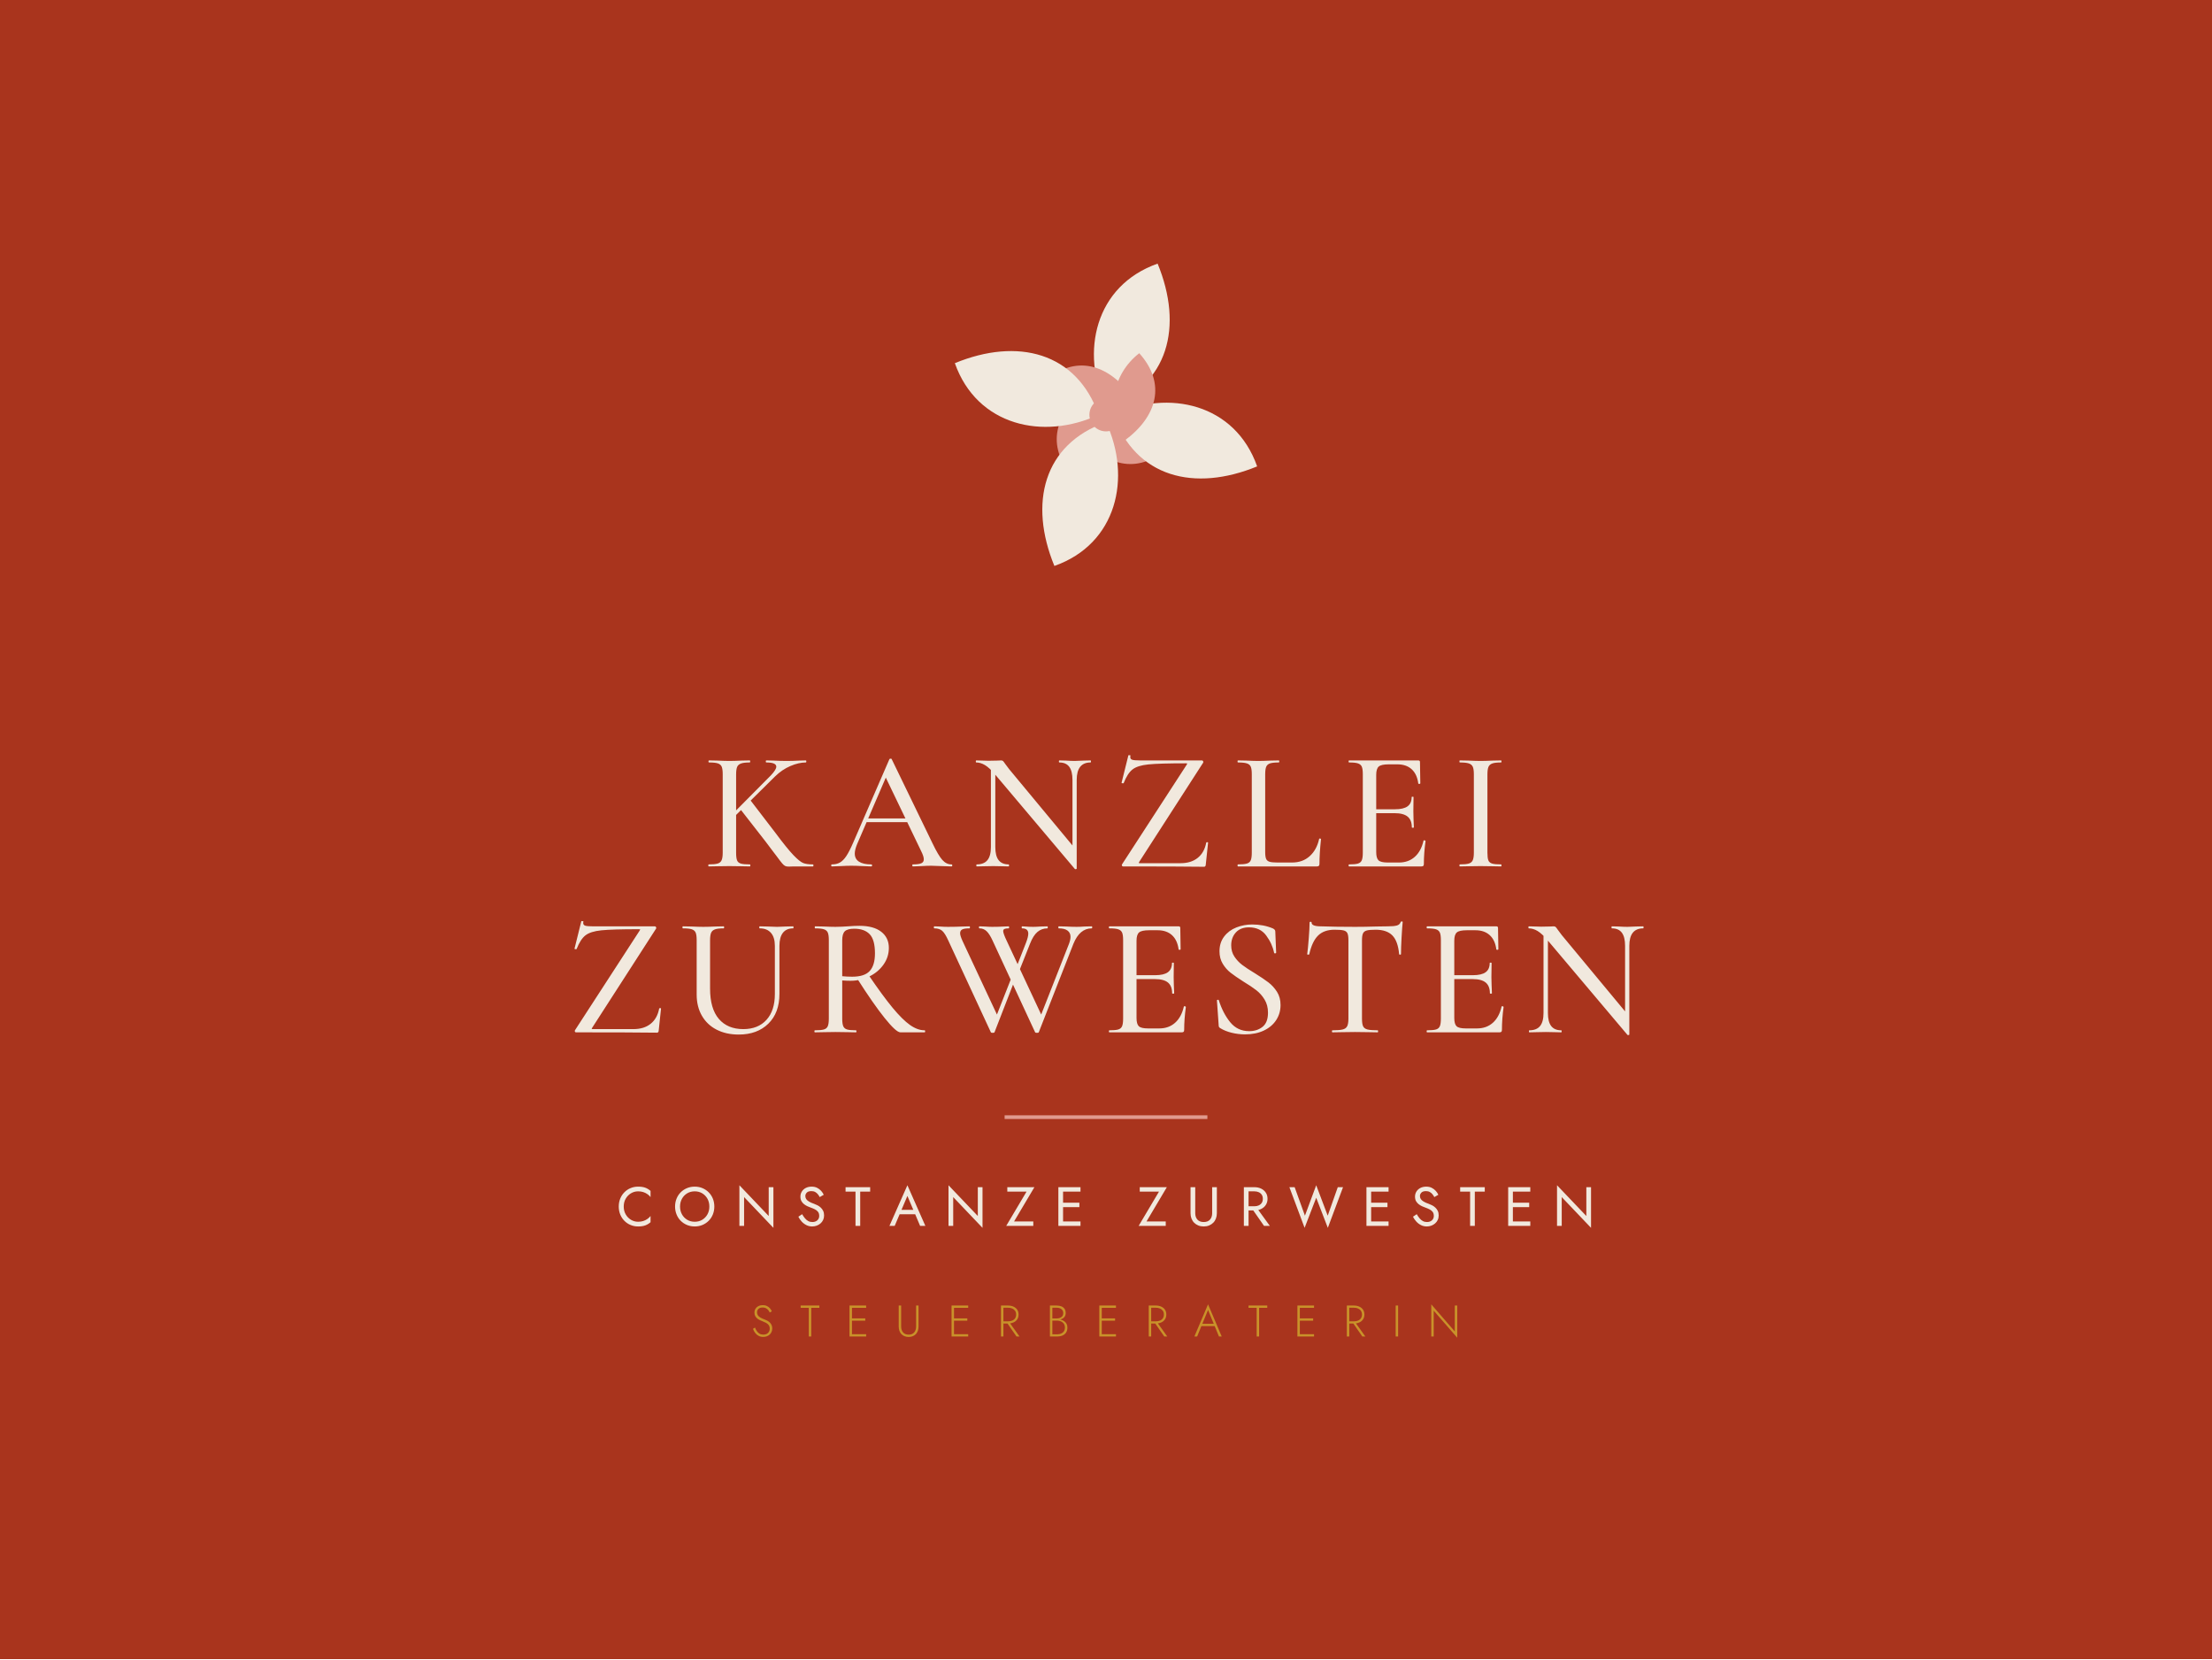
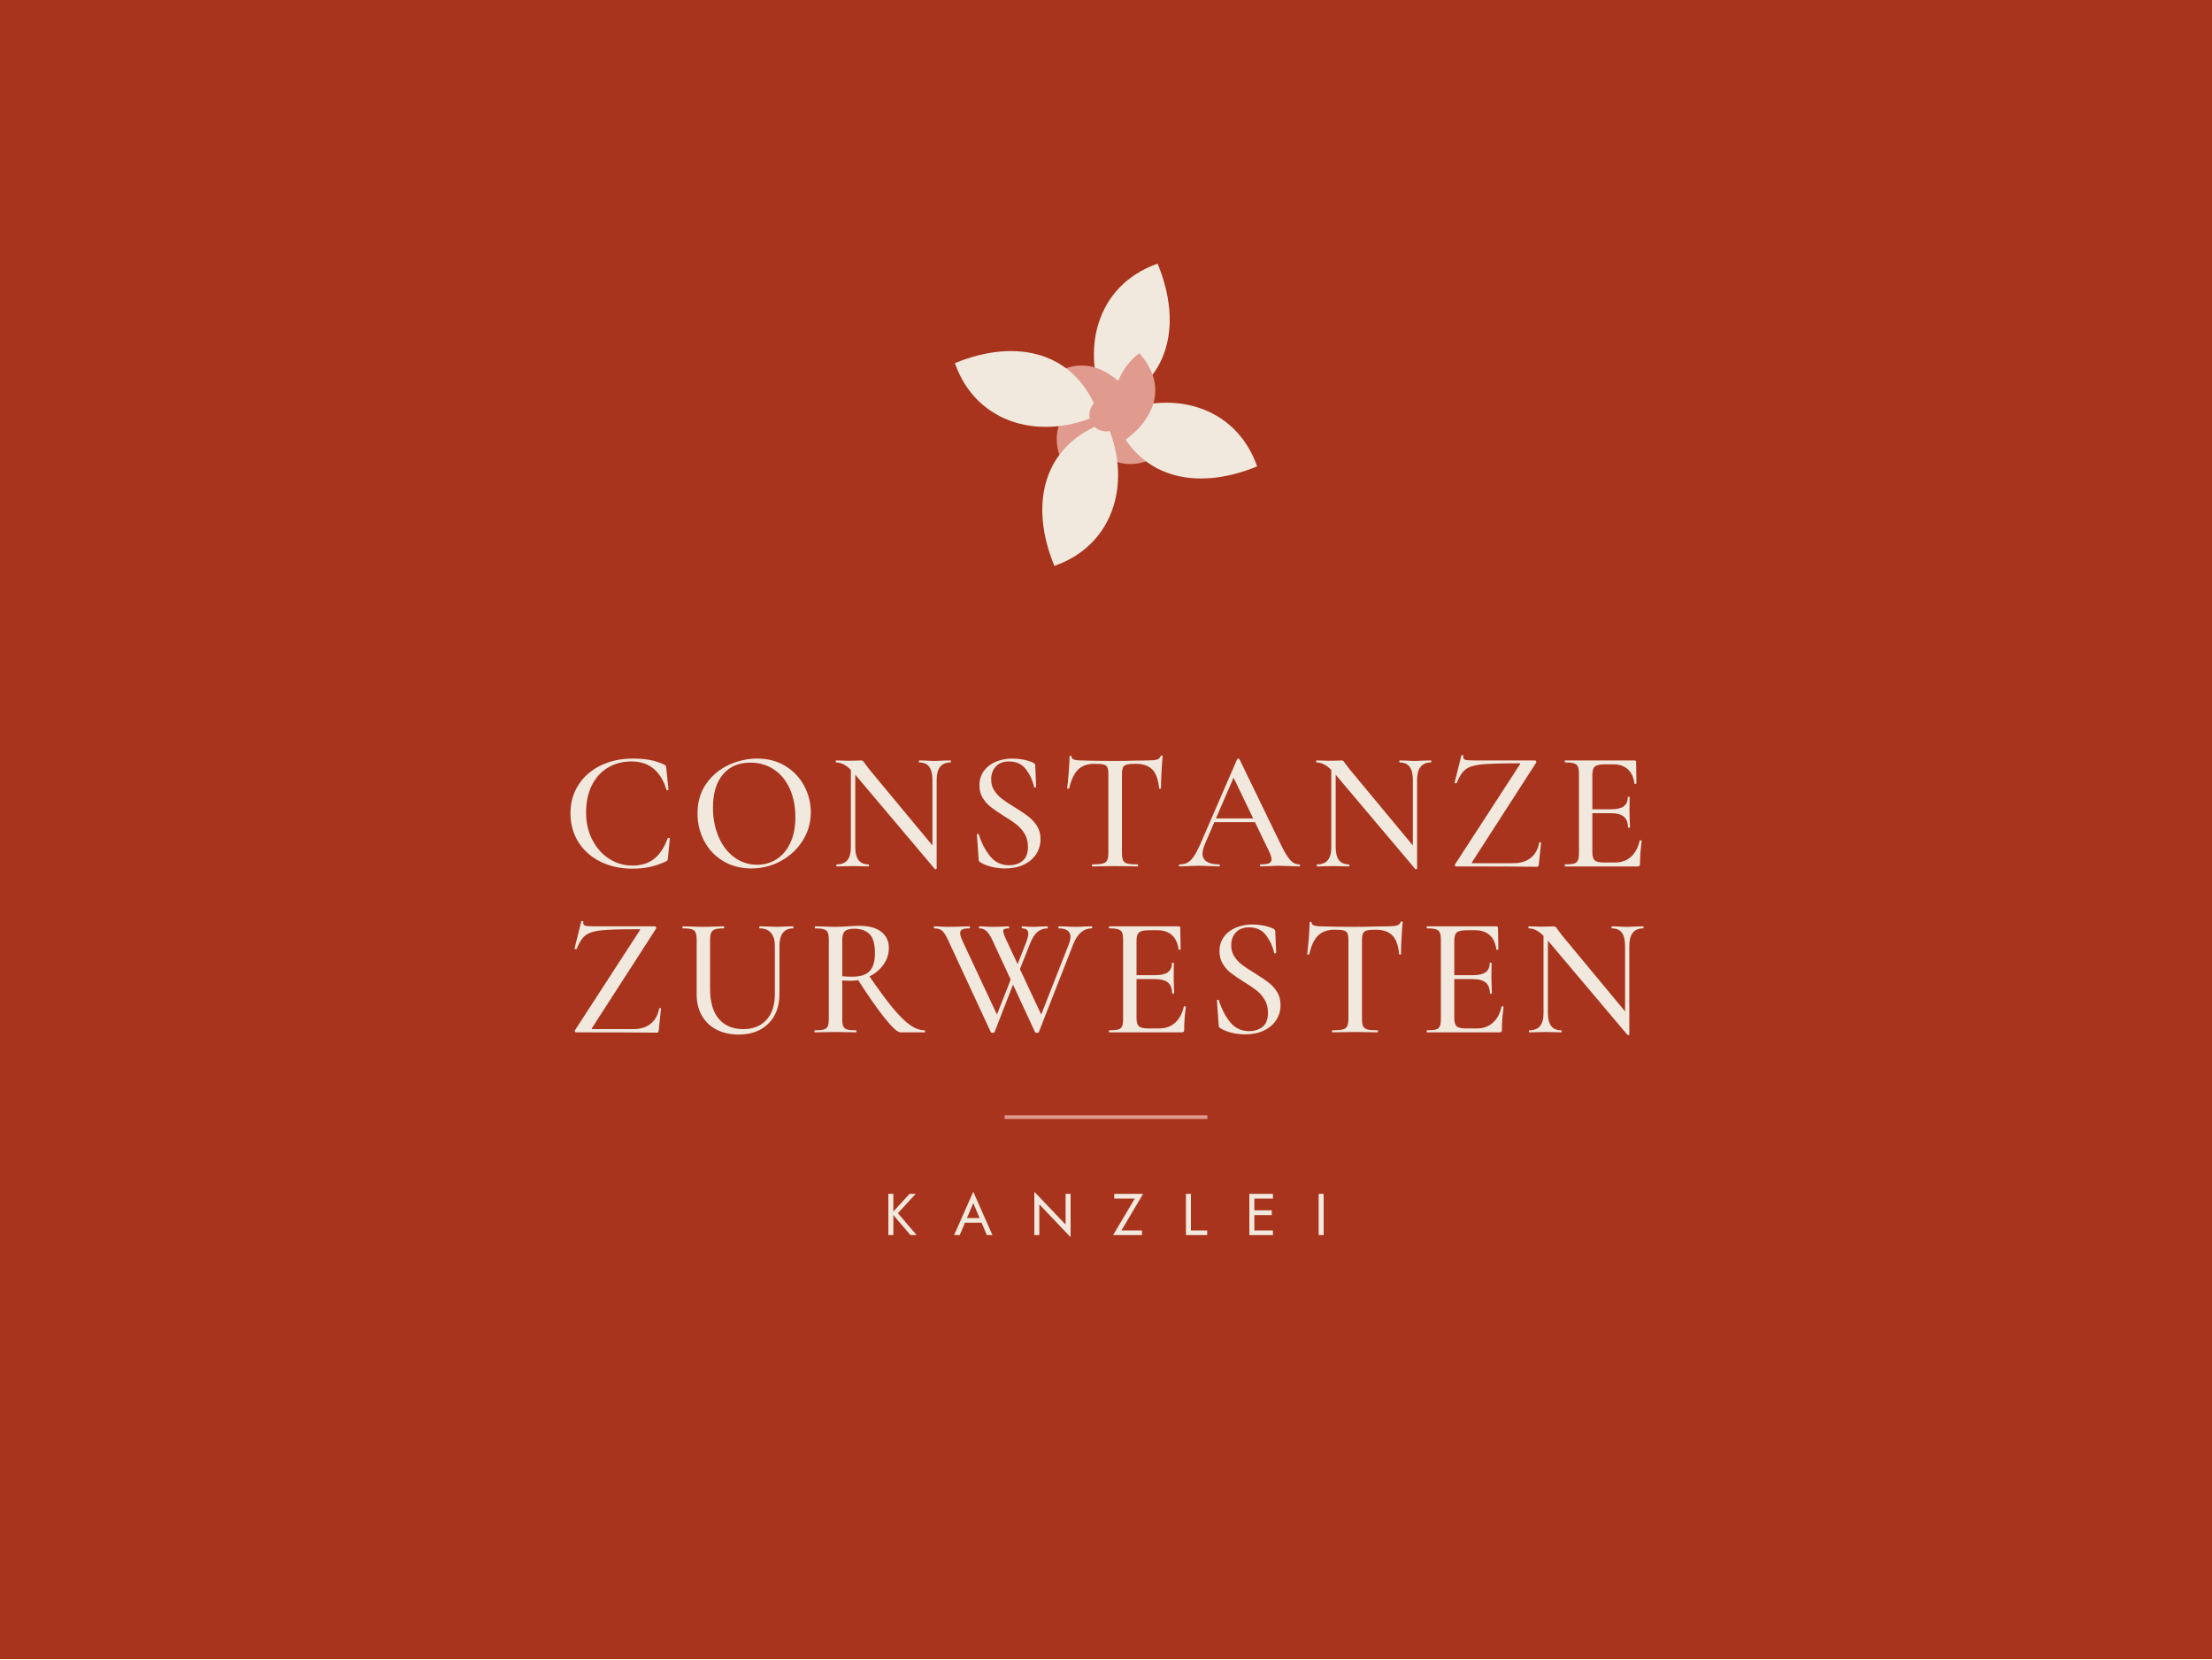
<svg xmlns="http://www.w3.org/2000/svg" viewBox="0 0 1200 900" width="1200" height="900">
  <rect width="1200" height="900" fill="#A9341D" />
  <g transform="translate(500.0 125.0) scale(1)">
    <g transform="rotate(0 100 100)">
      <g fill="#F1E9DE">
        <path d="M100 96 C86 66 94 30 128 18 C142 52 134 84 100 96Z" />
      </g>
      <g fill="#E09A8E" transform="translate(-6 18) scale(.82)">
        <path d="M112 112 C132 100 156 104 170 122 C150 140 128 134 112 112Z" transform="rotate(0 100 100)" />
      </g>
    </g>
    <g transform="rotate(90 100 100)">
      <g fill="#F1E9DE">
        <path d="M100 96 C86 66 94 30 128 18 C142 52 134 84 100 96Z" />
      </g>
      <g fill="#E09A8E" transform="translate(-6 18) scale(.82)">
        <path d="M112 112 C132 100 156 104 170 122 C150 140 128 134 112 112Z" transform="rotate(0 100 100)" />
      </g>
    </g>
    <g transform="rotate(180 100 100)">
      <g fill="#F1E9DE">
        <path d="M100 96 C86 66 94 30 128 18 C142 52 134 84 100 96Z" />
      </g>
      <g fill="#E09A8E" transform="translate(-6 18) scale(.82)">
        <path d="M112 112 C132 100 156 104 170 122 C150 140 128 134 112 112Z" transform="rotate(0 100 100)" />
      </g>
    </g>
    <g transform="rotate(270 100 100)">
      <g fill="#F1E9DE">
        <path d="M100 96 C86 66 94 30 128 18 C142 52 134 84 100 96Z" />
      </g>
      <g fill="#E09A8E" transform="translate(-6 18) scale(.82)">
        <path d="M112 112 C132 100 156 104 170 122 C150 140 128 134 112 112Z" transform="rotate(0 100 100)" />
      </g>
    </g>
    <circle cx="100" cy="100" r="9" fill="#E09A8E" />
  </g>
-   <path fill="#F1E9DE" d="M384.62 413.6Q384.34 413.6 384.34 413.05Q384.34 412.5 384.62 412.5L389.22 412.59Q393.27 412.78 395.66 412.78Q398.24 412.78 402.28 412.59L406.79 412.5Q406.98 412.5 406.98 413.05Q406.98 413.6 406.79 413.6Q403.57 413.6 402.01 414.16Q400.44 414.71 399.89 416.04Q399.34 417.38 399.34 420.14V462.55Q399.34 465.4 399.85 466.69Q400.35 467.98 401.87 468.44Q403.39 468.9 406.79 468.9Q407.07 468.9 407.07 469.45Q407.07 470 406.79 470Q403.85 470 402.19 469.91L395.66 469.82L389.22 469.91Q387.47 470 384.44 470Q384.25 470 384.25 469.45Q384.25 468.9 384.44 468.9Q387.75 468.9 389.31 468.44Q390.88 467.98 391.47 466.64Q392.07 465.31 392.07 462.55V419.95Q392.07 417.19 391.52 415.9Q390.97 414.62 389.45 414.11Q387.93 413.6 384.62 413.6ZM401.46 438.72 406.98 433.94 420.59 451.69Q427.03 460.34 430.44 463.88Q433.84 467.42 435.73 468.16Q437.61 468.9 441.02 468.9Q441.29 468.9 441.29 469.45Q441.29 470 441.02 470H430.71L427.86 470.09Q426.57 470.09 425.88 469.72Q425.19 469.36 424.32 468.34Q423.44 467.33 421.42 464.57Q420.59 463.56 419.21 461.67Q417.83 459.79 415.44 456.66ZM421.14 415.9Q421.14 413.6 415.72 413.6Q415.44 413.6 415.44 413.05Q415.44 412.5 415.72 412.5L419.76 412.59Q423.44 412.78 426.76 412.78Q430.07 412.78 433.56 412.59L437.15 412.5Q437.43 412.5 437.43 413.05Q437.43 413.6 437.15 413.6Q433.29 413.6 428.78 415.54Q424.27 417.47 420.5 421.15L396.86 444.52L394.56 444.42L418.2 420.6Q421.14 417.47 421.14 415.9Z M469.69 443.96H494.72L495.36 445.99H468.59ZM516.15 470Q514.4 470 510.72 469.82Q506.86 469.63 505.2 469.63Q503.09 469.63 499.96 469.82Q496.83 470 495.27 470Q494.9 470 494.9 469.45Q494.9 468.9 495.27 468.9Q498.4 468.9 499.78 468.3Q501.16 467.7 501.16 466.14Q501.16 464.57 499.78 461.81L480 420.69L482.94 416.27L465 457.86Q463.71 460.98 463.71 463.01Q463.71 465.95 466.01 467.42Q468.31 468.9 472.64 468.9Q473.1 468.9 473.1 469.45Q473.1 470 472.64 470Q470.98 470 467.85 469.82Q464.36 469.63 461.78 469.63Q459.39 469.63 456.08 469.82Q453.13 470 451.29 470Q450.92 470 450.92 469.45Q450.92 468.9 451.29 468.9Q453.87 468.9 455.66 467.88Q457.46 466.87 459.11 464.39Q460.77 461.9 462.88 457.03L482.48 411.86Q482.57 411.58 483.12 411.53Q483.68 411.49 483.77 411.86L505.85 457.4Q509.07 464.11 511.23 466.5Q513.39 468.9 516.15 468.9Q516.61 468.9 516.61 469.45Q516.61 470 516.15 470Z M537.56 414.62 539.95 414.8V459.51Q539.95 464.3 541.75 466.6Q543.54 468.9 547.22 468.9Q547.4 468.9 547.4 469.45Q547.4 470 547.22 470Q544.83 470 543.54 469.91L538.85 469.82L533.88 469.91Q532.5 470 529.83 470Q529.65 470 529.65 469.45Q529.65 468.9 529.83 468.9Q533.79 468.9 535.67 466.6Q537.56 464.3 537.56 459.51ZM583.1 471.38 539.77 420.04Q536.73 416.46 534.34 415.03Q531.95 413.6 529.56 413.6Q529.37 413.6 529.37 413.05Q529.37 412.5 529.56 412.5L533.14 412.59Q534.25 412.68 536.27 412.68L540.96 412.59Q541.88 412.5 543.08 412.5Q543.82 412.5 544.18 412.87Q544.55 413.24 545.29 414.34L547.5 417.28L583.38 460.52L584.11 471.2Q584.11 471.38 583.7 471.47Q583.28 471.56 583.1 471.38ZM584.11 471.2 581.81 468.34V423.08Q581.81 418.3 580.06 415.95Q578.32 413.6 574.64 413.6Q574.45 413.6 574.45 413.05Q574.45 412.5 574.64 412.5L578.32 412.59Q581.08 412.78 583.01 412.78Q584.66 412.78 587.79 412.59L591.66 412.5Q591.84 412.5 591.84 413.05Q591.84 413.6 591.66 413.6Q584.11 413.6 584.11 423.08Z M644.07 414.25Q644.07 414.06 643.33 414.06Q628.89 414.06 623 414.66Q617.11 415.26 614.4 417.38Q611.68 419.49 609.57 424.83Q609.48 424.92 609.2 424.92Q608.37 424.92 608.46 424.55L612.14 409.74Q612.14 409.65 612.51 409.65Q613.43 409.65 613.25 409.92Q613.16 410.2 613.16 410.66Q613.16 411.76 614.21 412.13Q615.27 412.5 618.49 412.5H652.07Q652.44 412.5 652.67 412.91Q652.9 413.33 652.72 413.7L618.03 467.52L617.76 468.07Q617.76 468.25 618.49 468.25H640.39Q646.18 468.25 649.77 465.35Q653.36 462.46 654.37 457.12Q654.46 456.84 654.92 456.84Q655.38 456.84 655.38 457.12L654.1 469.26Q654.1 469.54 653.87 469.86Q653.64 470.18 653.27 470.18Q639.56 470 609.2 470Q608.83 470 608.65 469.59Q608.46 469.17 608.74 468.8L643.79 414.8Z M693.08 467.88H700.9Q706.69 467.88 710.51 464.43Q714.33 460.98 715.62 455.1Q715.62 454.82 716.12 454.87Q716.63 454.91 716.63 455.19Q715.8 463.28 715.8 468.62Q715.8 469.36 715.48 469.68Q715.16 470 714.42 470H671.55Q671.36 470 671.36 469.45Q671.36 468.9 671.55 468.9Q674.86 468.9 676.42 468.44Q677.99 467.98 678.54 466.64Q679.09 465.31 679.09 462.55V419.95Q679.09 417.19 678.54 415.9Q677.99 414.62 676.42 414.11Q674.86 413.6 671.55 413.6Q671.36 413.6 671.36 413.05Q671.36 412.5 671.55 412.5L676.15 412.59Q680.2 412.78 682.68 412.78Q685.16 412.78 689.21 412.59L693.81 412.5Q694 412.5 694 413.05Q694 413.6 693.81 413.6Q690.5 413.6 688.98 414.11Q687.46 414.62 686.91 415.95Q686.36 417.28 686.36 420.04V462.18Q686.36 464.76 686.87 465.91Q687.37 467.06 688.75 467.47Q690.13 467.88 693.08 467.88Z M731.87 468.9Q735.18 468.9 736.7 468.44Q738.22 467.98 738.77 466.64Q739.32 465.31 739.32 462.55V419.95Q739.32 417.19 738.77 415.9Q738.22 414.62 736.7 414.11Q735.18 413.6 731.87 413.6Q731.6 413.6 731.6 413.05Q731.6 412.5 731.87 412.5H769.41Q770.33 412.5 770.33 413.33L770.51 424.92Q770.51 425.2 770.01 425.24Q769.5 425.29 769.41 425.01Q768.76 419.95 765.82 417.28Q762.88 414.62 758.09 414.62H753.4Q749.35 414.62 747.97 415.81Q746.59 417.01 746.59 420.32V462.18Q746.59 465.49 747.83 466.69Q749.08 467.88 752.85 467.88H758.92Q764.07 467.88 767.52 464.8Q770.97 461.72 772.26 456.02Q772.26 455.83 772.63 455.83Q772.9 455.83 773.13 455.97Q773.36 456.11 773.36 456.2Q772.44 462.82 772.44 468.62Q772.44 469.36 772.17 469.68Q771.89 470 771.06 470H731.87Q731.6 470 731.6 469.45Q731.6 468.9 731.87 468.9ZM756.53 441.11H743.1V439H756.71Q761.4 439 763.61 437.39Q765.82 435.78 765.82 432.37Q765.82 432.19 766.33 432.19Q766.83 432.19 766.83 432.37L766.74 440.1L766.83 444.24Q767.02 447.18 767.02 448.84Q767.02 449.02 766.46 449.02Q765.91 449.02 765.91 448.84Q765.91 444.88 763.66 443Q761.4 441.11 756.53 441.11Z M814.37 468.9Q814.55 468.9 814.55 469.45Q814.55 470 814.37 470Q811.42 470 809.77 469.91L803.14 469.82L796.7 469.91Q794.96 470 791.92 470Q791.74 470 791.74 469.45Q791.74 468.9 791.92 468.9Q795.23 468.9 796.8 468.44Q798.36 467.98 798.96 466.64Q799.56 465.31 799.56 462.55V419.95Q799.56 417.19 798.96 415.9Q798.36 414.62 796.8 414.11Q795.23 413.6 791.92 413.6Q791.74 413.6 791.74 413.05Q791.74 412.5 791.92 412.5L796.7 412.59Q800.75 412.78 803.14 412.78Q805.81 412.78 809.86 412.59L814.37 412.5Q814.55 412.5 814.55 413.05Q814.55 413.6 814.37 413.6Q811.06 413.6 809.54 414.16Q808.02 414.71 807.47 416.04Q806.92 417.38 806.92 420.14V462.55Q806.92 465.4 807.42 466.69Q807.93 467.98 809.45 468.44Q810.96 468.9 814.37 468.9Z" />
+   <path fill="#F1E9DE" d="M360.35 414.8Q361 415.08 361.18 415.4Q361.36 415.72 361.46 416.82L362.65 428.32Q362.65 428.6 362.15 428.69Q361.64 428.78 361.55 428.42Q356.86 413.05 342.6 413.05Q335.33 413.05 329.72 416.46Q324.1 419.86 321.02 426.12Q317.94 432.37 317.94 440.74Q317.94 448.93 321.3 455.51Q324.66 462.09 330.41 465.81Q336.16 469.54 343.06 469.54Q350.23 469.54 354.83 465.91Q359.43 462.27 362.28 454.64Q362.38 454.45 362.74 454.45Q362.93 454.45 363.16 454.59Q363.39 454.73 363.39 454.82L362.38 465.31Q362.28 466.41 362.1 466.69Q361.92 466.96 361.18 467.33Q356.58 469.45 352.35 470.32Q348.12 471.2 343.06 471.2Q333.3 471.2 325.67 467.38Q318.03 463.56 313.75 456.75Q309.48 449.94 309.48 441.11Q309.48 432.46 313.85 425.7Q318.22 418.94 325.94 415.21Q333.67 411.49 343.24 411.49Q348.58 411.49 352.67 412.27Q356.76 413.05 360.35 414.8Z M378.4 441.3Q378.4 431.82 383.19 425.06Q387.97 418.3 395.47 414.89Q402.97 411.49 410.79 411.49Q419.53 411.49 426.15 415.58Q432.78 419.68 436.32 426.39Q439.86 433.11 439.86 440.65Q439.86 449.02 435.44 456.02Q431.03 463.01 423.62 467.06Q416.22 471.1 407.57 471.1Q399.01 471.1 392.34 467.1Q385.67 463.1 382.04 456.25Q378.4 449.39 378.4 441.3ZM431.49 443.23Q431.49 434.67 428.5 427.96Q425.51 421.24 419.94 417.47Q414.38 413.7 407.02 413.7Q397.45 413.7 392.11 420.18Q386.78 426.67 386.78 438.08Q386.78 446.82 389.81 453.9Q392.85 460.98 398.32 465.03Q403.8 469.08 410.79 469.08Q416.68 469.08 421.37 466.04Q426.06 463.01 428.77 457.17Q431.49 451.32 431.49 443.23Z M461.59 414.62 463.98 414.8V459.51Q463.98 464.3 465.78 466.6Q467.57 468.9 471.25 468.9Q471.44 468.9 471.44 469.45Q471.44 470 471.25 470Q468.86 470 467.57 469.91L462.88 469.82L457.91 469.91Q456.53 470 453.86 470Q453.68 470 453.68 469.45Q453.68 468.9 453.86 468.9Q457.82 468.9 459.71 466.6Q461.59 464.3 461.59 459.51ZM507.13 471.38 463.8 420.04Q460.76 416.46 458.37 415.03Q455.98 413.6 453.59 413.6Q453.4 413.6 453.4 413.05Q453.4 412.5 453.59 412.5L457.18 412.59Q458.28 412.68 460.3 412.68L465 412.59Q465.92 412.5 467.11 412.5Q467.85 412.5 468.22 412.87Q468.58 413.24 469.32 414.34L471.53 417.28L507.41 460.52L508.14 471.2Q508.14 471.38 507.73 471.47Q507.32 471.56 507.13 471.38ZM508.14 471.2 505.84 468.34V423.08Q505.84 418.3 504.1 415.95Q502.35 413.6 498.67 413.6Q498.48 413.6 498.48 413.05Q498.48 412.5 498.67 412.5L502.35 412.59Q505.11 412.78 507.04 412.78Q508.7 412.78 511.82 412.59L515.69 412.5Q515.87 412.5 515.87 413.05Q515.87 413.6 515.69 413.6Q508.14 413.6 508.14 423.08Z M550.58 437.98Q555.18 440.84 557.89 442.91Q560.6 444.98 562.54 448.01Q564.47 451.05 564.47 455.19Q564.47 459.7 562.12 463.33Q559.78 466.96 555.41 469.03Q551.04 471.1 545.24 471.1Q541.56 471.1 537.97 470.23Q534.38 469.36 531.72 467.7Q531.26 467.42 531.07 467.06Q530.89 466.69 530.89 465.95L529.97 452.8Q529.88 452.43 530.38 452.34Q530.89 452.24 530.98 452.61Q533.19 459.6 537.14 464.48Q541.1 469.36 547.45 469.36Q551.77 469.36 554.72 467.01Q557.66 464.66 557.66 459.33Q557.66 455.28 555.82 452.24Q553.98 449.21 551.31 447.14Q548.64 445.07 544.23 442.4Q539.9 439.64 537.37 437.66Q534.84 435.68 533.1 432.79Q531.35 429.89 531.35 426.02Q531.35 421.33 533.88 418.02Q536.41 414.71 540.5 413.1Q544.6 411.49 549.1 411.49Q555.18 411.49 560.24 413.6Q561.62 414.25 561.62 415.26L562.08 426.76Q562.08 427.13 561.57 427.17Q561.06 427.22 560.97 426.85Q559.96 421.88 556.69 417.47Q553.43 413.05 547.36 413.05Q542.76 413.05 540.23 415.81Q537.7 418.57 537.7 422.8Q537.7 426.3 539.44 428.92Q541.19 431.54 543.68 433.43Q546.16 435.32 550.58 437.98Z M580.04 427.68Q579.94 427.86 579.44 427.86Q578.93 427.86 578.93 427.59Q579.3 425.01 579.76 419.22Q580.22 413.42 580.22 410.48Q580.22 410.02 580.77 410.02Q581.32 410.02 581.32 410.48Q581.32 412.5 586.38 412.5Q594.3 412.78 604.88 412.78Q610.3 412.78 616.38 412.59L622.63 412.5Q626.04 412.5 627.6 412.04Q629.16 411.58 629.62 410.2Q629.72 409.83 630.22 409.83Q630.73 409.83 630.73 410.2Q630.45 412.78 630.13 418.48Q629.81 424.18 629.81 427.59Q629.81 427.86 629.3 427.86Q628.8 427.86 628.8 427.59Q628.15 420.5 625.12 417.42Q622.08 414.34 616.1 414.34Q612.7 414.34 611.22 414.75Q609.75 415.17 609.2 416.32Q608.65 417.47 608.65 420.14V462.55Q608.65 465.4 609.25 466.69Q609.84 467.98 611.59 468.44Q613.34 468.9 617.2 468.9Q617.39 468.9 617.39 469.45Q617.39 470 617.2 470Q613.98 470 612.14 469.91L604.88 469.82L597.79 469.91Q595.95 470 592.64 470Q592.36 470 592.36 469.45Q592.36 468.9 592.64 468.9Q596.41 468.9 598.21 468.44Q600 467.98 600.64 466.64Q601.29 465.31 601.29 462.55V419.95Q601.29 417.38 600.74 416.23Q600.18 415.08 598.67 414.71Q597.15 414.34 593.74 414.34Q588.04 414.34 584.82 417.51Q581.6 420.69 580.04 427.68Z M658.35 443.96H683.37L684.02 445.99H657.24ZM704.81 470Q703.06 470 699.38 469.82Q695.52 469.63 693.86 469.63Q691.74 469.63 688.62 469.82Q685.49 470 683.92 470Q683.56 470 683.56 469.45Q683.56 468.9 683.92 468.9Q687.05 468.9 688.43 468.3Q689.81 467.7 689.81 466.14Q689.81 464.57 688.43 461.81L668.65 420.69L671.6 416.27L653.66 457.86Q652.37 460.98 652.37 463.01Q652.37 465.95 654.67 467.42Q656.97 468.9 661.29 468.9Q661.75 468.9 661.75 469.45Q661.75 470 661.29 470Q659.64 470 656.51 469.82Q653.01 469.63 650.44 469.63Q648.04 469.63 644.73 469.82Q641.79 470 639.95 470Q639.58 470 639.58 469.45Q639.58 468.9 639.95 468.9Q642.52 468.9 644.32 467.88Q646.11 466.87 647.77 464.39Q649.42 461.9 651.54 457.03L671.14 411.86Q671.23 411.58 671.78 411.53Q672.33 411.49 672.42 411.86L694.5 457.4Q697.72 464.11 699.89 466.5Q702.05 468.9 704.81 468.9Q705.27 468.9 705.27 469.45Q705.27 470 704.81 470Z M722.22 414.62 724.61 414.8V459.51Q724.61 464.3 726.4 466.6Q728.2 468.9 731.88 468.9Q732.06 468.9 732.06 469.45Q732.06 470 731.88 470Q729.48 470 728.2 469.91L723.5 469.82L718.54 469.91Q717.16 470 714.49 470Q714.3 470 714.3 469.45Q714.3 468.9 714.49 468.9Q718.44 468.9 720.33 466.6Q722.22 464.3 722.22 459.51ZM767.76 471.38 724.42 420.04Q721.39 416.46 719 415.03Q716.6 413.6 714.21 413.6Q714.03 413.6 714.03 413.05Q714.03 412.5 714.21 412.5L717.8 412.59Q718.9 412.68 720.93 412.68L725.62 412.59Q726.54 412.5 727.74 412.5Q728.47 412.5 728.84 412.87Q729.21 413.24 729.94 414.34L732.15 417.28L768.03 460.52L768.77 471.2Q768.77 471.38 768.35 471.47Q767.94 471.56 767.76 471.38ZM768.77 471.2 766.47 468.34V423.08Q766.47 418.3 764.72 415.95Q762.97 413.6 759.29 413.6Q759.11 413.6 759.11 413.05Q759.11 412.5 759.29 412.5L762.97 412.59Q765.73 412.78 767.66 412.78Q769.32 412.78 772.45 412.59L776.31 412.5Q776.5 412.5 776.5 413.05Q776.5 413.6 776.31 413.6Q768.77 413.6 768.77 423.08Z M824.72 414.25Q824.72 414.06 823.99 414.06Q809.54 414.06 803.66 414.66Q797.77 415.26 795.05 417.38Q792.34 419.49 790.22 424.83Q790.13 424.92 789.86 424.92Q789.03 424.92 789.12 424.55L792.8 409.74Q792.8 409.65 793.17 409.65Q794.09 409.65 793.9 409.92Q793.81 410.2 793.81 410.66Q793.81 411.76 794.87 412.13Q795.93 412.5 799.15 412.5H832.73Q833.1 412.5 833.33 412.91Q833.56 413.33 833.37 413.7L798.69 467.52L798.41 468.07Q798.41 468.25 799.15 468.25H821.04Q826.84 468.25 830.43 465.35Q834.02 462.46 835.03 457.12Q835.12 456.84 835.58 456.84Q836.04 456.84 836.04 457.12L834.75 469.26Q834.75 469.54 834.52 469.86Q834.29 470.18 833.92 470.18Q820.22 470 789.86 470Q789.49 470 789.3 469.59Q789.12 469.17 789.4 468.8L824.45 414.8Z M849.12 468.9Q852.44 468.9 853.95 468.44Q855.47 467.98 856.02 466.64Q856.58 465.31 856.58 462.55V419.95Q856.58 417.19 856.02 415.9Q855.47 414.62 853.95 414.11Q852.44 413.6 849.12 413.6Q848.85 413.6 848.85 413.05Q848.85 412.5 849.12 412.5H886.66Q887.58 412.5 887.58 413.33L887.76 424.92Q887.76 425.2 887.26 425.24Q886.75 425.29 886.66 425.01Q886.02 419.95 883.07 417.28Q880.13 414.62 875.34 414.62H870.65Q866.6 414.62 865.22 415.81Q863.84 417.01 863.84 420.32V462.18Q863.84 465.49 865.09 466.69Q866.33 467.88 870.1 467.88H876.17Q881.32 467.88 884.77 464.8Q888.22 461.72 889.51 456.02Q889.51 455.83 889.88 455.83Q890.16 455.83 890.39 455.97Q890.62 456.11 890.62 456.2Q889.7 462.82 889.7 468.62Q889.7 469.36 889.42 469.68Q889.14 470 888.32 470H849.12Q848.85 470 848.85 469.45Q848.85 468.9 849.12 468.9ZM873.78 441.11H860.35V439H873.96Q878.66 439 880.86 437.39Q883.07 435.78 883.07 432.37Q883.07 432.19 883.58 432.19Q884.08 432.19 884.08 432.37L883.99 440.1L884.08 444.24Q884.27 447.18 884.27 448.84Q884.27 449.02 883.72 449.02Q883.16 449.02 883.16 448.84Q883.16 444.88 880.91 443Q878.66 441.11 873.78 441.11Z" />
  <path fill="#F1E9DE" d="M347.29 504.25Q347.29 504.06 346.55 504.06Q332.11 504.06 326.22 504.66Q320.33 505.26 317.62 507.38Q314.9 509.49 312.79 514.83Q312.7 514.92 312.42 514.92Q311.59 514.92 311.68 514.55L315.36 499.74Q315.36 499.65 315.73 499.65Q316.65 499.65 316.47 499.92Q316.38 500.2 316.38 500.66Q316.38 501.76 317.43 502.13Q318.49 502.5 321.71 502.5H355.29Q355.66 502.5 355.89 502.91Q356.12 503.33 355.94 503.7L321.25 557.52L320.98 558.07Q320.98 558.25 321.71 558.25H343.61Q349.4 558.25 352.99 555.35Q356.58 552.46 357.59 547.12Q357.68 546.84 358.14 546.84Q358.6 546.84 358.6 547.12L357.32 559.26Q357.32 559.54 357.09 559.86Q356.86 560.18 356.49 560.18Q342.78 560 312.42 560Q312.05 560 311.87 559.59Q311.68 559.17 311.96 558.8L347.01 504.8Z M412.17 503.6Q411.89 503.6 411.89 503.05Q411.89 502.5 412.17 502.5L416.31 502.59Q419.62 502.78 421.55 502.78Q423.21 502.78 426.34 502.59L430.29 502.5Q430.48 502.5 430.48 503.05Q430.48 503.6 430.29 503.6Q426.61 503.6 424.73 506Q422.84 508.39 422.84 513.08V539.12Q422.84 549.42 416.81 555.31Q410.79 561.2 400.76 561.2Q393.95 561.2 388.8 558.57Q383.65 555.95 380.8 551.03Q377.94 546.11 377.94 539.48V509.95Q377.94 507.19 377.39 505.9Q376.84 504.62 375.32 504.11Q373.8 503.6 370.49 503.6Q370.22 503.6 370.22 503.05Q370.22 502.5 370.49 502.5L375.09 502.59Q379.14 502.78 381.53 502.78Q384.2 502.78 388.06 502.59L392.57 502.5Q392.85 502.5 392.85 503.05Q392.85 503.6 392.57 503.6Q389.35 503.6 387.83 504.16Q386.32 504.71 385.76 506.04Q385.21 507.38 385.21 510.14V536.26Q385.21 547.12 389.95 552.69Q394.69 558.25 403.24 558.25Q411.25 558.25 415.8 553.24Q420.36 548.22 420.36 539.21V513.08Q420.36 508.48 418.24 506.04Q416.12 503.6 412.17 503.6Z M464.9 530.65 471.07 528.72Q478.89 540.22 484.22 546.66Q489.56 553.1 493.65 556Q497.75 558.9 501.61 558.9Q501.89 558.9 501.89 559.45Q501.89 560 501.61 560H488.46Q486.16 560 479.95 552.27Q473.74 544.54 464.9 530.65ZM482.2 514.18Q482.2 519.15 479.3 523.25Q476.4 527.34 471.62 529.69Q466.84 532.03 461.41 532.03Q459.48 532.03 456.9 531.85V552.55Q456.9 555.31 457.45 556.64Q458 557.98 459.52 558.44Q461.04 558.9 464.35 558.9Q464.63 558.9 464.63 559.45Q464.63 560 464.35 560Q461.5 560 459.84 559.91L453.22 559.82L446.78 559.91Q445.03 560 442.09 560Q441.81 560 441.81 559.45Q441.81 558.9 442.09 558.9Q445.4 558.9 446.96 558.44Q448.53 557.98 449.08 556.64Q449.63 555.31 449.63 552.55V509.95Q449.63 507.19 449.08 505.9Q448.53 504.62 447.01 504.11Q445.49 503.6 442.18 503.6Q442 503.6 442 503.05Q442 502.5 442.18 502.5L446.78 502.59Q450.83 502.78 453.22 502.78Q455.15 502.78 456.9 502.68Q458.65 502.59 459.94 502.5Q463.43 502.22 466.28 502.22Q473.92 502.22 478.06 505.44Q482.2 508.66 482.2 514.18ZM463.43 503.79Q459.84 503.79 458.37 505.12Q456.9 506.46 456.9 510.14V529.55Q459.57 529.82 462.33 529.82Q468.95 529.82 471.8 526.74Q474.66 523.66 474.66 517.13Q474.66 509.77 471.8 506.78Q468.95 503.79 463.43 503.79Z M538.52 560.28Q537.6 560.28 537.51 559.91L514.42 510.14Q512.67 506.27 511.15 504.94Q509.64 503.6 506.88 503.6Q506.6 503.6 506.6 503.05Q506.6 502.5 506.88 502.5L509.73 502.59Q512.12 502.78 514.24 502.78Q518.38 502.78 522.42 502.59Q523.71 502.5 525.92 502.5Q526.2 502.5 526.2 503.05Q526.2 503.6 525.92 503.6Q523.25 503.6 522.06 504.16Q520.86 504.71 520.86 506.27Q520.86 507.56 522.15 510.41L541.65 552.09L538.16 557.15L549.75 527.71L551.22 529.82L539.54 559.91Q539.44 560.28 538.52 560.28ZM592.25 503.6Q585.72 503.6 582.32 511.98L563.55 559.91Q563.46 560.28 562.54 560.28Q561.62 560.28 561.52 559.91L538.43 510.14Q536.87 506.73 535.26 505.17Q533.65 503.6 531.35 503.6Q531.07 503.6 531.07 503.05Q531.07 502.5 531.35 502.5L534.2 502.59Q536.41 502.78 538.25 502.78Q541.74 502.78 544.69 502.59Q545.61 502.5 547.17 502.5Q547.45 502.5 547.45 503.05Q547.45 503.6 547.17 503.6Q545.61 503.6 544.92 503.93Q544.23 504.25 544.23 505.08Q544.23 506.36 546.16 510.41L565.66 552.09L562.17 557.15L579.92 511.98Q580.75 509.77 580.75 508.2Q580.75 506 579.14 504.8Q577.53 503.6 574.4 503.6Q574.13 503.6 574.13 503.05Q574.13 502.5 574.4 502.5L578.36 502.59Q581.49 502.78 584.06 502.78Q586 502.78 588.39 502.59L592.25 502.5Q592.53 502.5 592.53 503.05Q592.53 503.6 592.25 503.6ZM557.84 506.46Q557.84 503.6 554.44 503.6Q554.26 503.6 554.26 503.05Q554.26 502.5 554.44 502.5L556.28 502.59Q558.12 502.78 560.51 502.78Q562.17 502.78 564.56 502.59L568.24 502.5Q568.42 502.5 568.42 503.05Q568.42 503.6 568.24 503.6Q565.11 503.6 562.81 505.54Q560.51 507.47 558.76 511.98L551.68 529.82L550.21 527.71L556.56 511.52Q557.84 508.2 557.84 506.46Z M601.84 558.9Q605.15 558.9 606.67 558.44Q608.19 557.98 608.74 556.64Q609.29 555.31 609.29 552.55V509.95Q609.29 507.19 608.74 505.9Q608.19 504.62 606.67 504.11Q605.15 503.6 601.84 503.6Q601.56 503.6 601.56 503.05Q601.56 502.5 601.84 502.5H639.38Q640.3 502.5 640.3 503.33L640.48 514.92Q640.48 515.2 639.97 515.24Q639.47 515.29 639.38 515.01Q638.73 509.95 635.79 507.28Q632.84 504.62 628.06 504.62H623.37Q619.32 504.62 617.94 505.81Q616.56 507.01 616.56 510.32V552.18Q616.56 555.49 617.8 556.69Q619.04 557.88 622.82 557.88H628.89Q634.04 557.88 637.49 554.8Q640.94 551.72 642.23 546.02Q642.23 545.83 642.6 545.83Q642.87 545.83 643.1 545.97Q643.33 546.11 643.33 546.2Q642.41 552.82 642.41 558.62Q642.41 559.36 642.14 559.68Q641.86 560 641.03 560H601.84Q601.56 560 601.56 559.45Q601.56 558.9 601.84 558.9ZM626.5 531.11H613.06V529H626.68Q631.37 529 633.58 527.39Q635.79 525.78 635.79 522.37Q635.79 522.19 636.29 522.19Q636.8 522.19 636.8 522.37L636.71 530.1L636.8 534.24Q636.98 537.18 636.98 538.84Q636.98 539.02 636.43 539.02Q635.88 539.02 635.88 538.84Q635.88 534.88 633.63 533Q631.37 531.11 626.5 531.11Z M680.8 527.98Q685.4 530.84 688.11 532.91Q690.82 534.98 692.76 538.01Q694.69 541.05 694.69 545.19Q694.69 549.7 692.34 553.33Q690 556.96 685.63 559.03Q681.26 561.1 675.46 561.1Q671.78 561.1 668.19 560.23Q664.6 559.36 661.94 557.7Q661.48 557.42 661.29 557.06Q661.11 556.69 661.11 555.95L660.19 542.8Q660.1 542.43 660.6 542.34Q661.11 542.24 661.2 542.61Q663.41 549.6 667.36 554.48Q671.32 559.36 677.67 559.36Q681.99 559.36 684.94 557.01Q687.88 554.66 687.88 549.33Q687.88 545.28 686.04 542.24Q684.2 539.21 681.53 537.14Q678.86 535.07 674.45 532.4Q670.12 529.64 667.59 527.66Q665.06 525.68 663.32 522.79Q661.57 519.89 661.57 516.02Q661.57 511.33 664.1 508.02Q666.63 504.71 670.72 503.1Q674.82 501.49 679.32 501.49Q685.4 501.49 690.46 503.6Q691.84 504.25 691.84 505.26L692.3 516.76Q692.3 517.13 691.79 517.17Q691.28 517.22 691.19 516.85Q690.18 511.88 686.91 507.47Q683.65 503.05 677.58 503.05Q672.98 503.05 670.45 505.81Q667.92 508.57 667.92 512.8Q667.92 516.3 669.66 518.92Q671.41 521.54 673.9 523.43Q676.38 525.32 680.8 527.98Z M710.26 517.68Q710.16 517.86 709.66 517.86Q709.15 517.86 709.15 517.59Q709.52 515.01 709.98 509.22Q710.44 503.42 710.44 500.48Q710.44 500.02 710.99 500.02Q711.54 500.02 711.54 500.48Q711.54 502.5 716.6 502.5Q724.52 502.78 735.1 502.78Q740.52 502.78 746.6 502.59L752.85 502.5Q756.26 502.5 757.82 502.04Q759.38 501.58 759.84 500.2Q759.94 499.83 760.44 499.83Q760.95 499.83 760.95 500.2Q760.67 502.78 760.35 508.48Q760.03 514.18 760.03 517.59Q760.03 517.86 759.52 517.86Q759.02 517.86 759.02 517.59Q758.37 510.5 755.34 507.42Q752.3 504.34 746.32 504.34Q742.92 504.34 741.44 504.75Q739.97 505.17 739.42 506.32Q738.87 507.47 738.87 510.14V552.55Q738.87 555.4 739.47 556.69Q740.06 557.98 741.81 558.44Q743.56 558.9 747.42 558.9Q747.61 558.9 747.61 559.45Q747.61 560 747.42 560Q744.2 560 742.36 559.91L735.1 559.82L728.01 559.91Q726.17 560 722.86 560Q722.58 560 722.58 559.45Q722.58 558.9 722.86 558.9Q726.63 558.9 728.43 558.44Q730.22 557.98 730.86 556.64Q731.51 555.31 731.51 552.55V509.95Q731.51 507.38 730.96 506.23Q730.4 505.08 728.89 504.71Q727.37 504.34 723.96 504.34Q718.26 504.34 715.04 507.51Q711.82 510.69 710.26 517.68Z M774.22 558.9Q777.53 558.9 779.05 558.44Q780.56 557.98 781.12 556.64Q781.67 555.31 781.67 552.55V509.95Q781.67 507.19 781.12 505.9Q780.56 504.62 779.05 504.11Q777.53 503.6 774.22 503.6Q773.94 503.6 773.94 503.05Q773.94 502.5 774.22 502.5H811.75Q812.67 502.5 812.67 503.33L812.86 514.92Q812.86 515.2 812.35 515.24Q811.84 515.29 811.75 515.01Q811.11 509.95 808.16 507.28Q805.22 504.62 800.44 504.62H795.74Q791.7 504.62 790.32 505.81Q788.94 507.01 788.94 510.32V552.18Q788.94 555.49 790.18 556.69Q791.42 557.88 795.19 557.88H801.26Q806.42 557.88 809.87 554.8Q813.32 551.72 814.6 546.02Q814.6 545.83 814.97 545.83Q815.25 545.83 815.48 545.97Q815.71 546.11 815.71 546.2Q814.79 552.82 814.79 558.62Q814.79 559.36 814.51 559.68Q814.24 560 813.41 560H774.22Q773.94 560 773.94 559.45Q773.94 558.9 774.22 558.9ZM798.87 531.11H785.44V529H799.06Q803.75 529 805.96 527.39Q808.16 525.78 808.16 522.37Q808.16 522.19 808.67 522.19Q809.18 522.19 809.18 522.37L809.08 530.1L809.18 534.24Q809.36 537.18 809.36 538.84Q809.36 539.02 808.81 539.02Q808.26 539.02 808.26 538.84Q808.26 534.88 806 533Q803.75 531.11 798.87 531.11Z M837.35 504.62 839.74 504.8V549.51Q839.74 554.3 841.53 556.6Q843.33 558.9 847.01 558.9Q847.19 558.9 847.19 559.45Q847.19 560 847.01 560Q844.62 560 843.33 559.91L838.64 559.82L833.67 559.91Q832.29 560 829.62 560Q829.44 560 829.44 559.45Q829.44 558.9 829.62 558.9Q833.58 558.9 835.46 556.6Q837.35 554.3 837.35 549.51ZM882.89 561.38 839.56 510.04Q836.52 506.46 834.13 505.03Q831.74 503.6 829.34 503.6Q829.16 503.6 829.16 503.05Q829.16 502.5 829.34 502.5L832.93 502.59Q834.04 502.68 836.06 502.68L840.75 502.59Q841.67 502.5 842.87 502.5Q843.6 502.5 843.97 502.87Q844.34 503.24 845.08 504.34L847.28 507.28L883.16 550.52L883.9 561.2Q883.9 561.38 883.49 561.47Q883.07 561.56 882.89 561.38ZM883.9 561.2 881.6 558.34V513.08Q881.6 508.3 879.85 505.95Q878.1 503.6 874.42 503.6Q874.24 503.6 874.24 503.05Q874.24 502.5 874.42 502.5L878.1 502.59Q880.86 502.78 882.8 502.78Q884.45 502.78 887.58 502.59L891.44 502.5Q891.63 502.5 891.63 503.05Q891.63 503.6 891.44 503.6Q883.9 503.6 883.9 513.08Z" />
  <rect x="545.0" y="605" width="110" height="2" fill="#E09A8E" />
-   <path fill="#F1E9DE" d="M338.37 654.5Q338.37 652.04 339.47 650.19Q340.56 648.35 342.33 647.3Q344.1 646.25 346.17 646.25Q347.67 646.25 348.92 646.64Q350.16 647.03 351.18 647.74Q352.2 648.44 352.92 649.37V646.01Q351.6 644.84 350.04 644.27Q348.48 643.7 346.17 643.7Q343.98 643.7 342.08 644.5Q340.17 645.29 338.73 646.75Q337.29 648.2 336.48 650.18Q335.67 652.16 335.67 654.5Q335.67 656.84 336.48 658.82Q337.29 660.8 338.73 662.25Q340.17 663.71 342.08 664.5Q343.98 665.3 346.17 665.3Q348.48 665.3 350.04 664.73Q351.6 664.16 352.92 662.99V659.63Q352.2 660.56 351.18 661.26Q350.16 661.97 348.92 662.36Q347.67 662.75 346.17 662.75Q344.1 662.75 342.33 661.7Q340.56 660.65 339.47 658.79Q338.37 656.93 338.37 654.5Z M368.92 654.5Q368.92 652.13 369.96 650.27Q370.99 648.41 372.79 647.33Q374.59 646.25 376.87 646.25Q379.18 646.25 380.97 647.33Q382.75 648.41 383.79 650.27Q384.82 652.13 384.82 654.5Q384.82 656.87 383.79 658.73Q382.75 660.59 380.97 661.67Q379.18 662.75 376.87 662.75Q374.59 662.75 372.79 661.67Q370.99 660.59 369.96 658.73Q368.92 656.87 368.92 654.5ZM366.22 654.5Q366.22 656.78 367.02 658.76Q367.81 660.74 369.25 662.19Q370.69 663.65 372.64 664.47Q374.59 665.3 376.87 665.3Q379.18 665.3 381.12 664.47Q383.05 663.65 384.49 662.19Q385.93 660.74 386.73 658.76Q387.52 656.78 387.52 654.5Q387.52 652.19 386.73 650.23Q385.93 648.26 384.49 646.81Q383.05 645.35 381.12 644.53Q379.18 643.7 376.87 643.7Q374.59 643.7 372.64 644.53Q370.69 645.35 369.25 646.81Q367.81 648.26 367.02 650.23Q366.22 652.19 366.22 654.5Z M417.02 644V659.63L401.12 642.95V665H403.67V649.37L419.57 666.05V644Z M435.15 658.64 433.11 660.02Q433.8 661.4 434.89 662.62Q435.99 663.83 437.45 664.57Q438.9 665.3 440.61 665.3Q441.87 665.3 443.02 664.88Q444.18 664.46 445.1 663.68Q446.01 662.9 446.54 661.79Q447.06 660.68 447.06 659.3Q447.06 657.86 446.55 656.83Q446.04 655.79 445.25 655.06Q444.45 654.32 443.52 653.84Q442.59 653.36 441.75 653.06Q439.92 652.43 438.86 651.78Q437.79 651.14 437.34 650.4Q436.89 649.67 436.89 648.8Q436.89 647.78 437.67 646.95Q438.45 646.13 440.16 646.13Q441.39 646.13 442.25 646.61Q443.1 647.09 443.7 647.84Q444.3 648.59 444.69 649.37L446.88 648.11Q446.37 647 445.47 646Q444.57 644.99 443.3 644.35Q442.02 643.7 440.31 643.7Q438.54 643.7 437.16 644.4Q435.78 645.11 435 646.34Q434.22 647.57 434.22 649.13Q434.22 650.57 434.78 651.56Q435.33 652.55 436.2 653.22Q437.07 653.9 438.03 654.34Q438.99 654.77 439.77 655.04Q440.97 655.46 442.04 655.99Q443.1 656.51 443.76 657.35Q444.42 658.19 444.42 659.6Q444.42 661.04 443.4 661.97Q442.38 662.9 440.7 662.9Q439.44 662.9 438.45 662.36Q437.46 661.82 436.67 660.86Q435.87 659.9 435.15 658.64Z M458.71 646.4H464.11V665H466.66V646.4H472.06V644H458.71Z M496.49 658.7 499.16 665H502.01L492.26 642.95L482.51 665H485.36L488.03 658.7ZM492.26 648.74 495.47 656.3H489.05Z M530.46 644V659.63L514.56 642.95V665H517.11V649.37L533.01 666.05V644Z M546.46 646.4H556.9L545.86 665H560.56V662.6H550.12L561.16 644H546.46Z M574.16 644V665H586.16V662.6H576.71V654.8H585.56V652.4H576.71V646.4H586.16V644Z  M618.31 646.4H628.75L617.71 665H632.41V662.6H621.97L633.01 644H618.31Z M645.86 644V658.1Q645.86 659.66 646.36 660.98Q646.85 662.3 647.8 663.26Q648.74 664.22 650.06 664.76Q651.38 665.3 653 665.3Q654.62 665.3 655.94 664.76Q657.26 664.22 658.2 663.26Q659.15 662.3 659.64 660.98Q660.14 659.66 660.14 658.1V644H657.59V658.1Q657.59 660.26 656.42 661.58Q655.25 662.9 653 662.9Q650.75 662.9 649.58 661.58Q648.41 660.26 648.41 658.1V644Z M674.79 644V665H677.34V656.6H679.89L685.74 665H688.89L682.62 656.36Q683.43 656.18 684.15 655.82Q685.74 655.07 686.68 653.64Q687.63 652.22 687.63 650.3Q687.63 648.35 686.68 646.94Q685.74 645.53 684.13 644.76Q682.53 644 680.49 644ZM677.34 654.35V646.25H680.49Q681.84 646.25 682.88 646.73Q683.91 647.21 684.5 648.11Q685.08 649.01 685.08 650.3Q685.08 651.59 684.5 652.49Q683.91 653.39 682.88 653.87Q681.84 654.35 680.49 654.35Z M720.28 659.45 714.04 642.95 707.92 659.45 702.34 644H699.49L707.74 666.05L714.04 649.73L720.34 666.05L728.59 644H725.74Z M741.29 644V665H753.29V662.6H743.84V654.8H752.69V652.4H743.84V646.4H753.29V644Z M768.57 658.64 766.53 660.02Q767.22 661.4 768.32 662.62Q769.41 663.83 770.87 664.57Q772.32 665.3 774.03 665.3Q775.29 665.3 776.44 664.88Q777.6 664.46 778.51 663.68Q779.43 662.9 779.95 661.79Q780.48 660.68 780.48 659.3Q780.48 657.86 779.97 656.83Q779.46 655.79 778.66 655.06Q777.87 654.32 776.94 653.84Q776.01 653.36 775.17 653.06Q773.34 652.43 772.28 651.78Q771.21 651.14 770.76 650.4Q770.31 649.67 770.31 648.8Q770.31 647.78 771.09 646.95Q771.87 646.13 773.58 646.13Q774.81 646.13 775.66 646.61Q776.52 647.09 777.12 647.84Q777.72 648.59 778.11 649.37L780.3 648.11Q779.79 647 778.89 646Q777.99 644.99 776.71 644.35Q775.44 643.7 773.73 643.7Q771.96 643.7 770.58 644.4Q769.2 645.11 768.42 646.34Q767.64 647.57 767.64 649.13Q767.64 650.57 768.19 651.56Q768.75 652.55 769.62 653.22Q770.49 653.9 771.45 654.34Q772.41 654.77 773.19 655.04Q774.39 655.46 775.45 655.99Q776.52 656.51 777.18 657.35Q777.84 658.19 777.84 659.6Q777.84 661.04 776.82 661.97Q775.8 662.9 774.12 662.9Q772.86 662.9 771.87 662.36Q770.88 661.82 770.09 660.86Q769.29 659.9 768.57 658.64Z M792.13 646.4H797.53V665H800.08V646.4H805.48V644H792.13Z M818.18 644V665H830.18V662.6H820.73V654.8H829.58V652.4H820.73V646.4H830.18V644Z M860.58 644V659.63L844.68 642.95V665H847.23V649.37L863.13 666.05V644Z" />
-   <path fill="#C9922A" d="M409.58 720.15 408.5 720.82Q408.9 722 409.65 723.01Q410.39 724.02 411.5 724.62Q412.6 725.22 414.06 725.22Q415.1 725.22 415.98 724.89Q416.87 724.57 417.53 723.96Q418.19 723.34 418.56 722.5Q418.94 721.66 418.94 720.63Q418.94 719.53 418.55 718.72Q418.17 717.92 417.56 717.34Q416.94 716.77 416.2 716.38Q415.46 716 414.76 715.74Q413.42 715.26 412.5 714.72Q411.59 714.18 411.14 713.5Q410.68 712.83 410.68 711.9Q410.68 710.77 411.47 710.01Q412.26 709.26 413.73 709.26Q414.83 709.26 415.58 709.68Q416.32 710.1 416.81 710.72Q417.3 711.34 417.57 711.99L418.72 711.34Q418.38 710.53 417.74 709.76Q417.09 708.99 416.12 708.49Q415.14 707.98 413.8 707.98Q412.5 707.98 411.47 708.5Q410.44 709.02 409.86 709.94Q409.29 710.86 409.29 712.06Q409.29 713.14 409.71 713.91Q410.13 714.68 410.8 715.22Q411.47 715.76 412.25 716.13Q413.03 716.5 413.75 716.77Q414.71 717.13 415.59 717.6Q416.46 718.06 417.02 718.81Q417.57 719.55 417.57 720.78Q417.57 722.17 416.64 723.07Q415.72 723.97 414.09 723.97Q412.89 723.97 412.02 723.45Q411.16 722.94 410.57 722.07Q409.98 721.21 409.58 720.15Z M434.35 709.45H438.77V725H440.09V709.45H444.5V708.2H434.35Z M460.86 708.2V725H469.88V723.75H462.18V716.41H469.4V715.16H462.18V709.45H469.88V708.2Z M487.55 708.2V719.58Q487.55 720.82 487.91 721.87Q488.27 722.91 488.97 723.66Q489.66 724.4 490.66 724.82Q491.66 725.24 492.93 725.24Q494.2 725.24 495.2 724.82Q496.19 724.4 496.89 723.66Q497.58 722.91 497.94 721.87Q498.3 720.82 498.3 719.58V708.2H496.98V719.58Q496.98 721.59 495.93 722.79Q494.87 723.99 492.93 723.99Q490.98 723.99 489.93 722.79Q488.87 721.59 488.87 719.58V708.2Z M516.22 708.2V725H525.24V723.75H517.54V716.41H524.76V715.16H517.54V709.45H525.24V708.2Z M543.03 708.2V725H544.35V717.94H546.56L551.46 725H553.09L547.98 717.87Q548.96 717.75 549.8 717.37Q551.07 716.82 551.82 715.71Q552.56 714.61 552.56 713.07Q552.56 711.51 551.82 710.43Q551.07 709.35 549.79 708.78Q548.5 708.2 546.87 708.2ZM544.35 716.77V709.38H546.87Q548.14 709.38 549.13 709.81Q550.11 710.24 550.68 711.06Q551.24 711.87 551.24 713.07Q551.24 714.27 550.69 715.1Q550.14 715.93 549.14 716.35Q548.14 716.77 546.87 716.77Z M575.13 715.78Q575.49 715.69 575.82 715.54Q576.9 715.14 577.52 714.31Q578.13 713.48 578.13 712.26Q578.13 710.91 577.53 710.01Q576.93 709.11 575.84 708.66Q574.74 708.2 573.23 708.2H569.58V725H573.47Q575.1 725 576.36 724.47Q577.62 723.94 578.34 722.86Q579.06 721.78 579.06 720.13Q579.06 718.98 578.6 718.12Q578.13 717.27 577.35 716.72Q576.57 716.17 575.58 715.88Q575.34 715.83 575.13 715.78ZM570.9 716.38H573.47Q574.34 716.38 575.09 716.62Q575.85 716.86 576.45 717.33Q577.05 717.8 577.38 718.48Q577.72 719.17 577.72 720.06Q577.72 721.3 577.19 722.13Q576.66 722.96 575.7 723.39Q574.74 723.82 573.47 723.82H570.9ZM570.9 715.21V709.38H573.23Q574.86 709.38 575.84 710.16Q576.81 710.94 576.81 712.33Q576.81 713.31 576.33 713.95Q575.85 714.58 575.03 714.9Q574.22 715.21 573.23 715.21Z M596.38 708.2V725H605.4V723.75H597.7V716.41H604.92V715.16H597.7V709.45H605.4V708.2Z M623.19 708.2V725H624.51V717.94H626.72L631.62 725H633.25L628.14 717.87Q629.12 717.75 629.96 717.37Q631.23 716.82 631.98 715.71Q632.72 714.61 632.72 713.07Q632.72 711.51 631.98 710.43Q631.23 709.35 629.95 708.78Q628.66 708.2 627.03 708.2ZM624.51 716.77V709.38H627.03Q628.3 709.38 629.29 709.81Q630.27 710.24 630.84 711.06Q631.4 711.87 631.4 713.07Q631.4 714.27 630.85 715.1Q630.3 715.93 629.3 716.35Q628.3 716.77 627.03 716.77Z M658.96 719.36 661.29 725H662.78L655.36 707.55L647.94 725H649.43L651.74 719.36ZM655.36 710.6 658.46 718.11H652.26Z M677.33 709.45H681.74V725H683.06V709.45H687.48V708.2H677.33Z M703.83 708.2V725H712.86V723.75H705.15V716.41H712.38V715.16H705.15V709.45H712.86V708.2Z M730.65 708.2V725H731.97V717.94H734.18L739.07 725H740.7L735.59 717.87Q736.58 717.75 737.42 717.37Q738.69 716.82 739.43 715.71Q740.18 714.61 740.18 713.07Q740.18 711.51 739.43 710.43Q738.69 709.35 737.4 708.78Q736.12 708.2 734.49 708.2ZM731.97 716.77V709.38H734.49Q735.76 709.38 736.74 709.81Q737.73 710.24 738.29 711.06Q738.86 711.87 738.86 713.07Q738.86 714.27 738.3 715.1Q737.75 715.93 736.76 716.35Q735.76 716.77 734.49 716.77Z M757.15 708.2V725H758.47V708.2Z M789.22 708.2V722.26L776.46 707.55V725H777.78V710.98L790.54 725.65V708.2Z" />
+   <path fill="#F1E9DE" d="M481.92 647.6V670H484.64V659.12L493.92 670H497.28L487.1 658.1L496.8 647.6H493.44L484.64 657.23V647.6Z M532.51 663.28 535.36 670H538.4L528 646.48L517.6 670H520.64L523.49 663.28ZM528 652.66 531.42 660.72H524.58Z M578.08 647.6V664.27L561.12 646.48V670H563.84V653.33L580.8 671.12V647.6Z M604.48 650.16H615.62L603.84 670H619.52V667.44H608.38L620.16 647.6H604.48Z M643.36 647.6V670H654.88V667.44H646.08V647.6Z M677.76 647.6V670H690.56V667.44H680.48V659.12H689.92V656.56H680.48V650.16H690.56V647.6Z M715.36 647.6V670H718.08V647.6Z" />
</svg>
